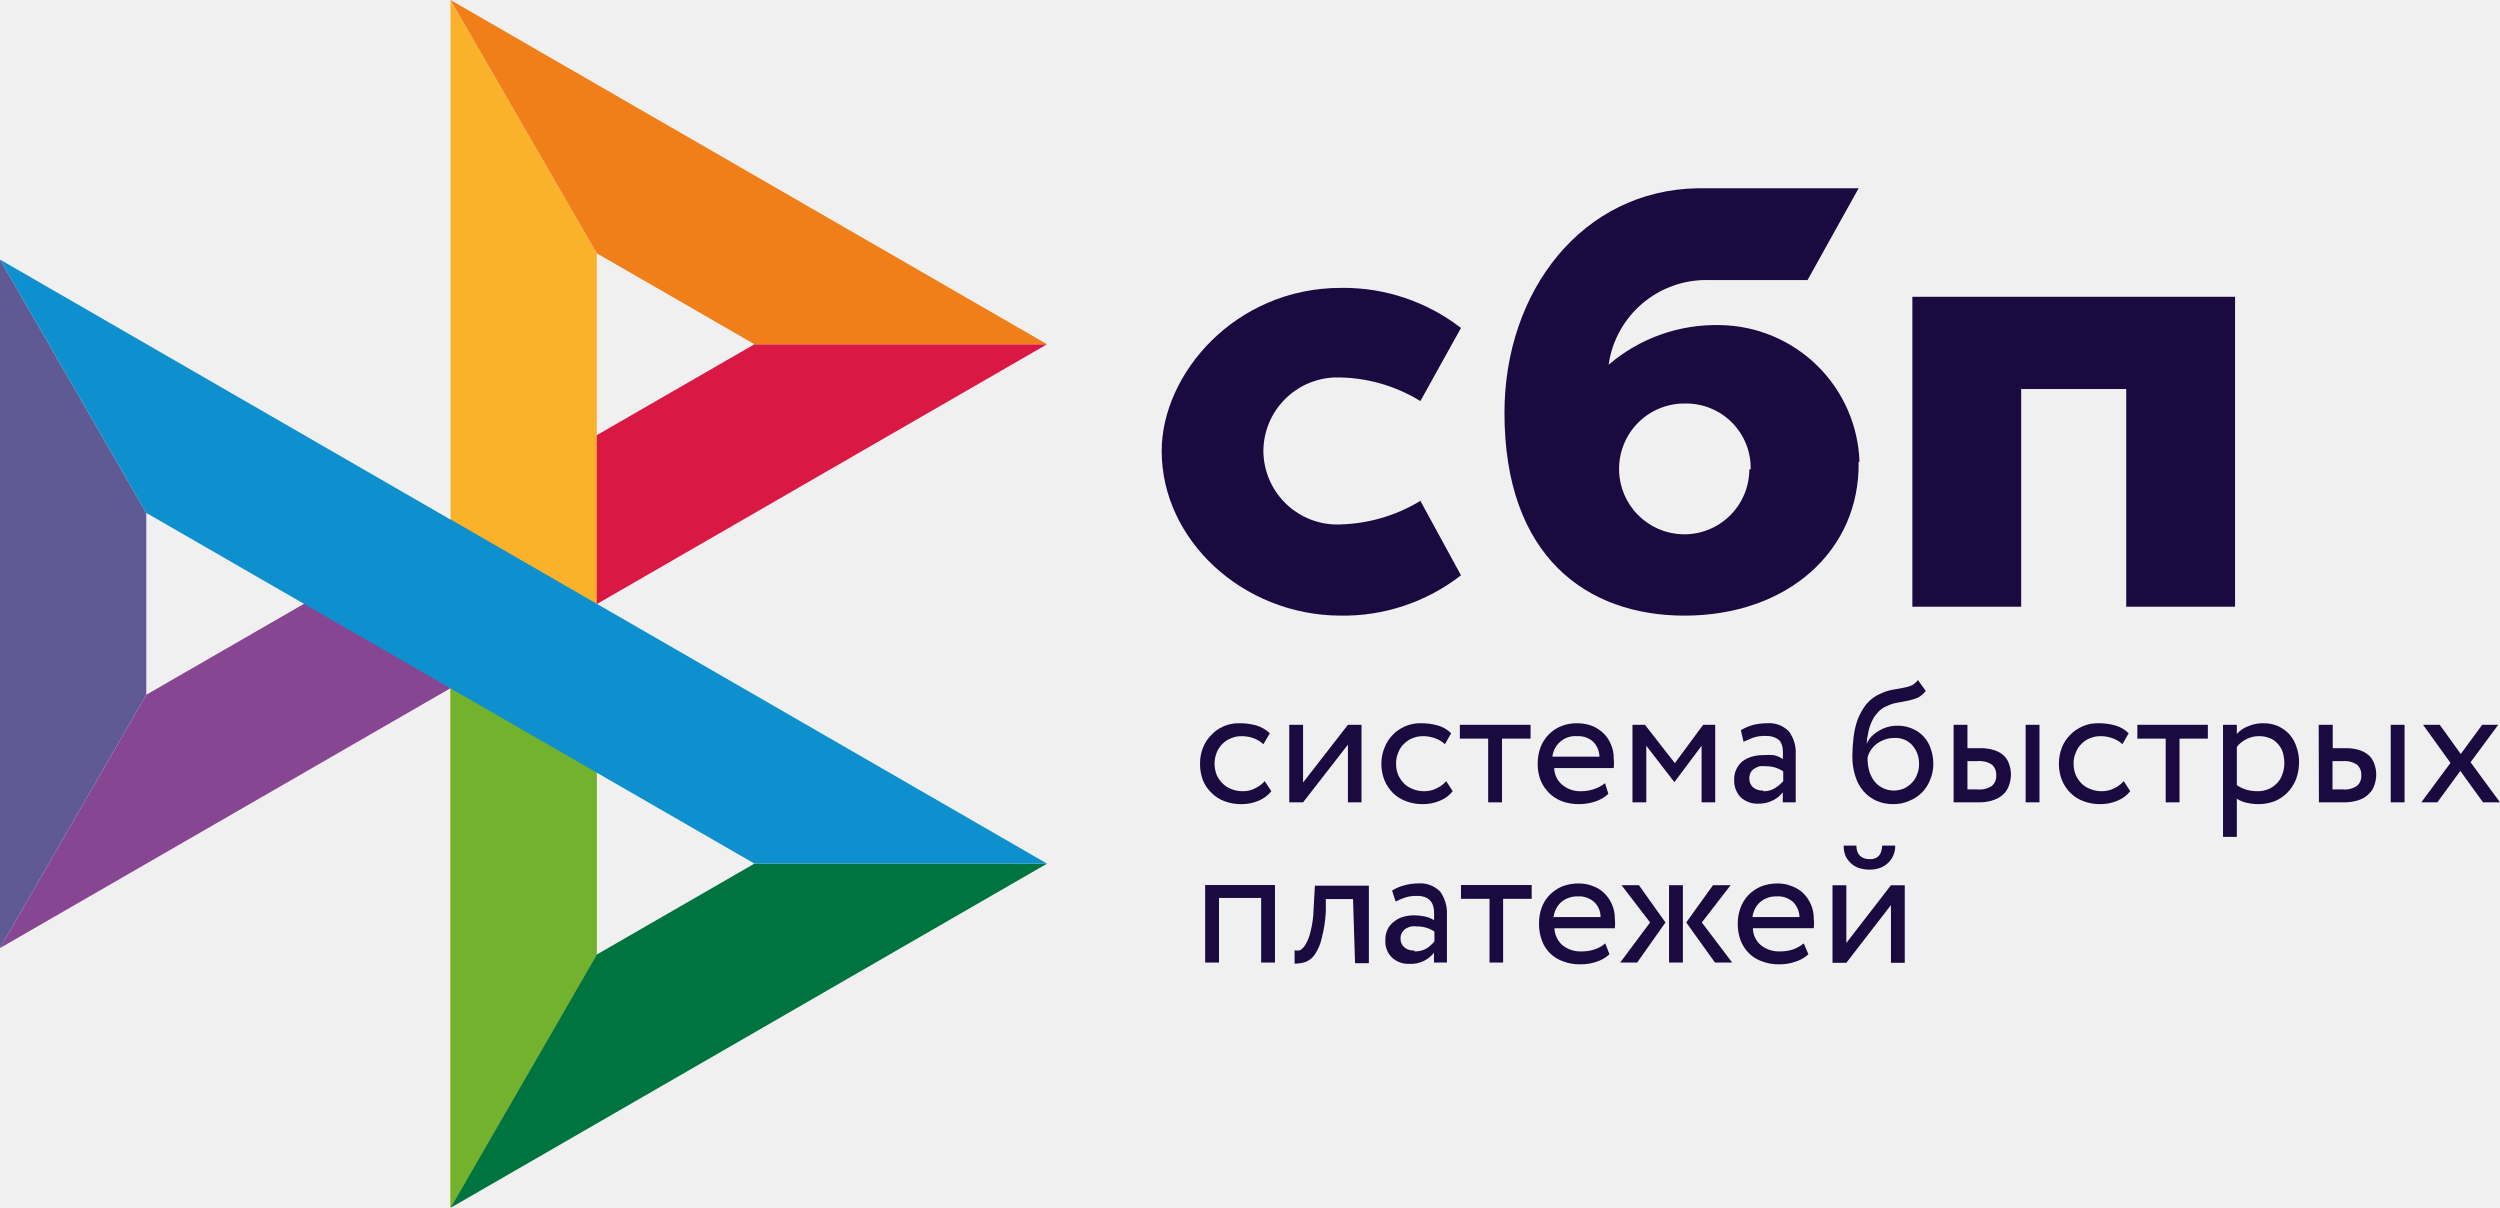
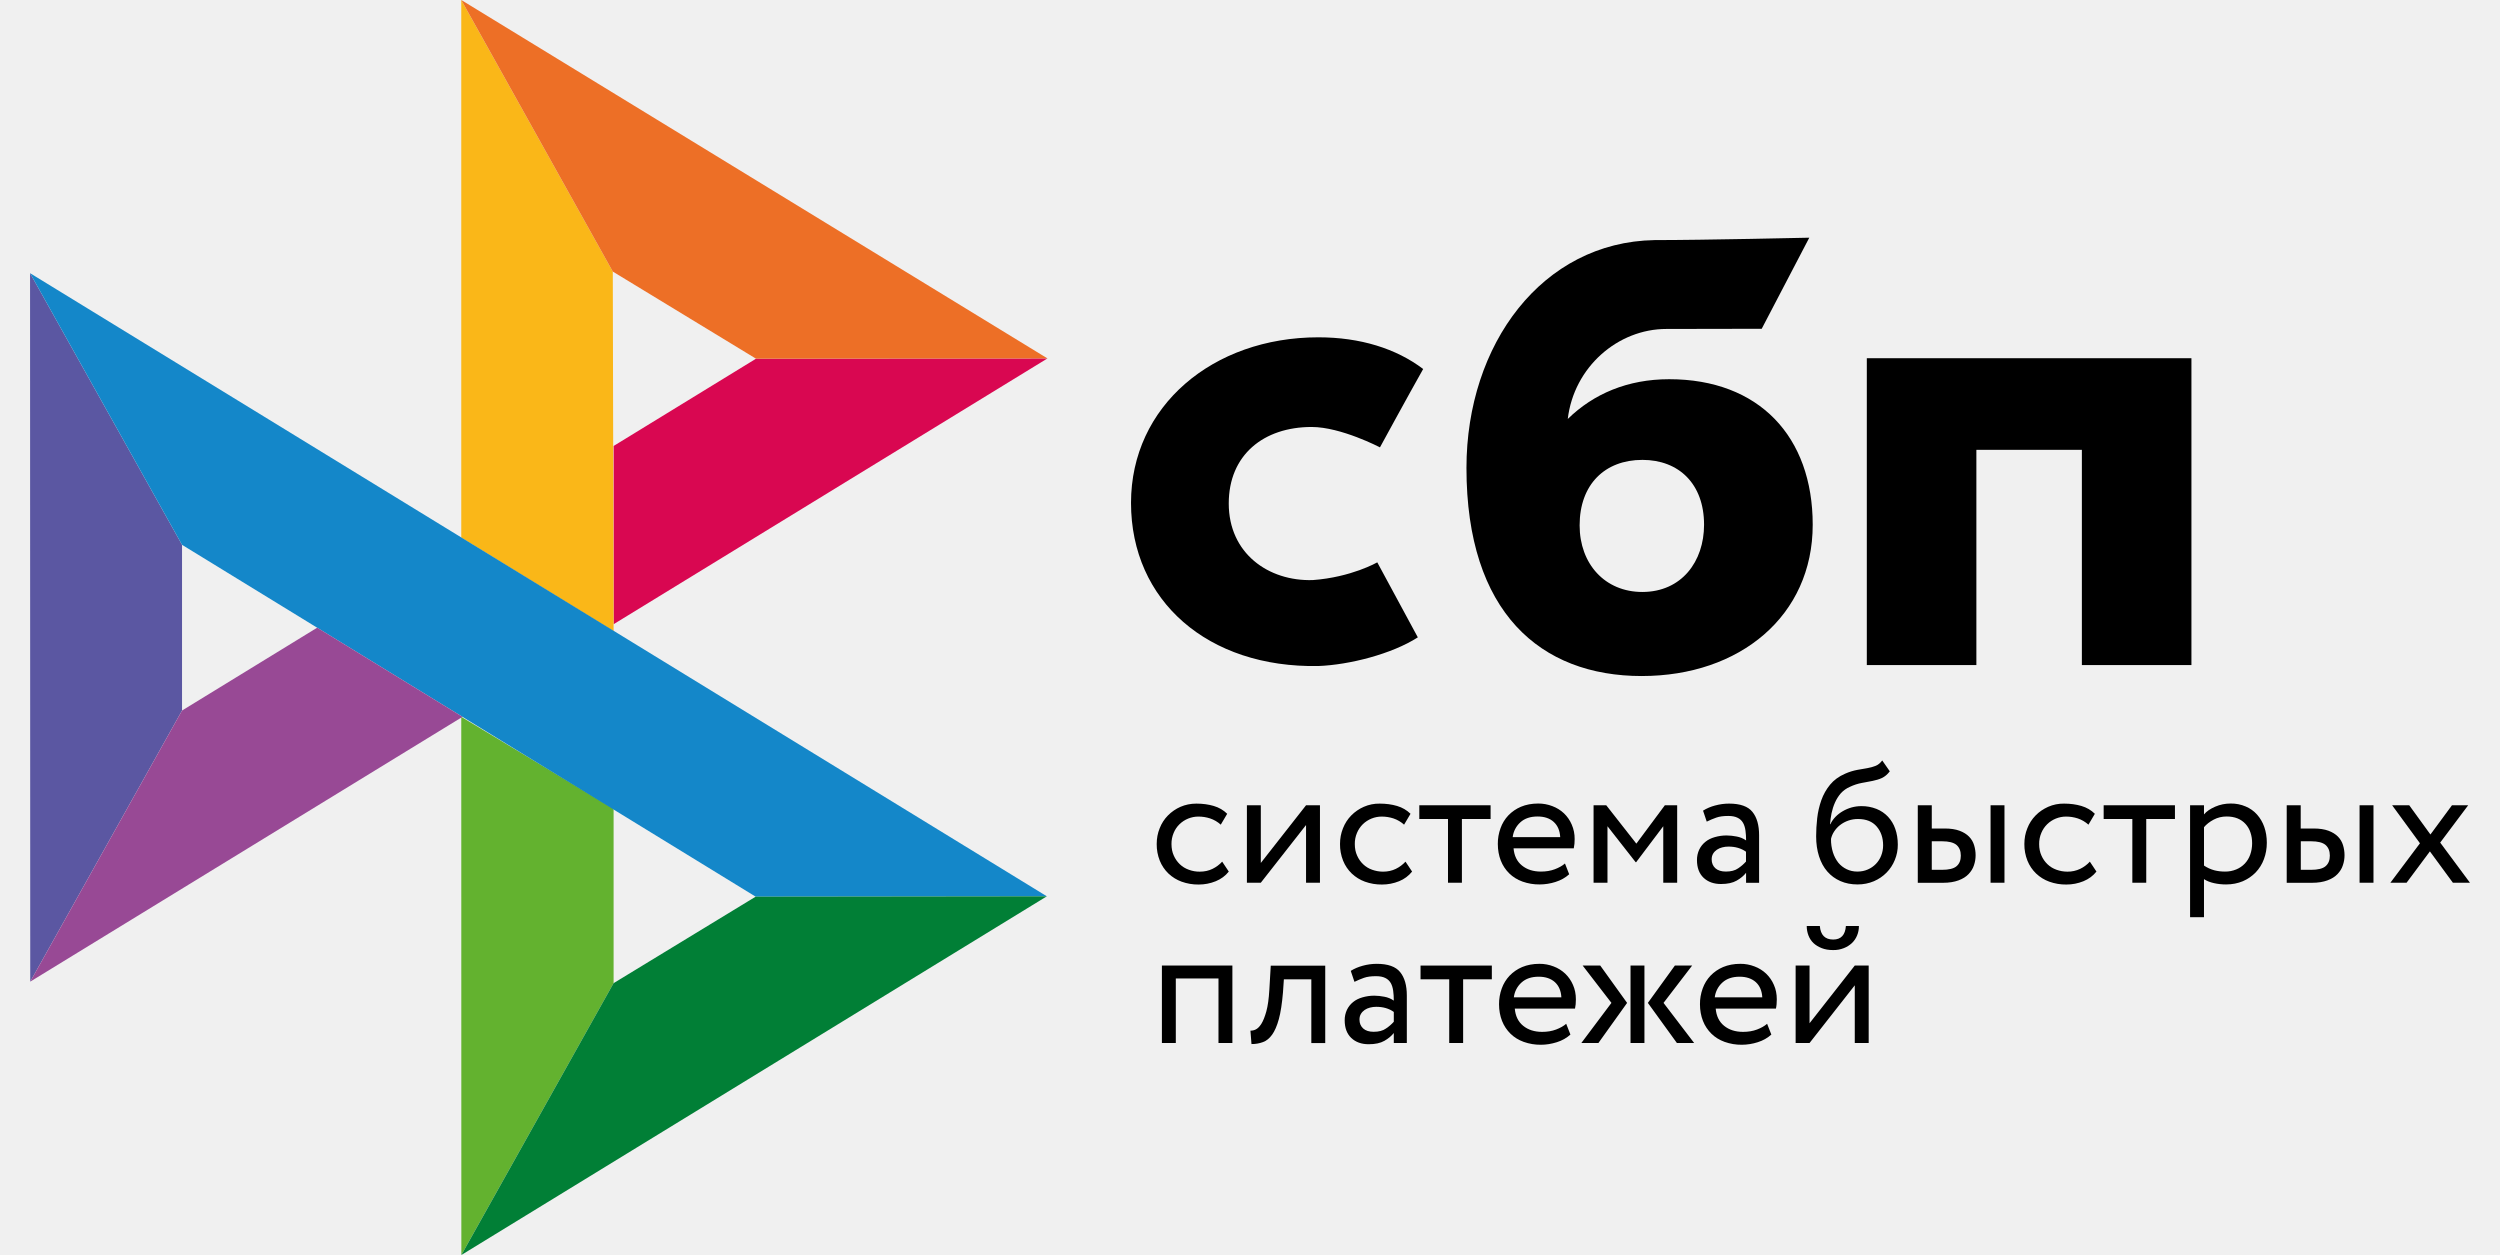
- <svg xmlns="http://www.w3.org/2000/svg" viewBox="0 0 178 86" fill="none">
-   <g clip-path="url(#clip0_536_1254)">
-     <mask id="mask0_536_1254" style="mask-type:luminance" maskUnits="userSpaceOnUse" x="0" y="0" width="178" height="86">
-       <path d="M178 0H0V86H178V0Z" fill="white" />
-     </mask>
-     <g mask="url(#mask0_536_1254)">
-       <path d="M90.524 56.334C90.279 56.635 89.962 56.869 89.603 57.017C89.221 57.176 88.811 57.257 88.397 57.255C87.985 57.262 87.575 57.192 87.19 57.048C86.844 56.922 86.529 56.721 86.269 56.461C85.999 56.208 85.788 55.9 85.649 55.557C85.505 55.177 85.435 54.773 85.443 54.367C85.438 53.982 85.508 53.599 85.649 53.241C85.782 52.903 85.982 52.596 86.237 52.337C86.483 52.073 86.78 51.863 87.11 51.718C87.465 51.562 87.85 51.487 88.238 51.496C88.651 51.49 89.062 51.543 89.46 51.654C89.817 51.763 90.143 51.953 90.413 52.21L89.953 52.987C89.737 52.79 89.483 52.639 89.206 52.543C88.935 52.453 88.65 52.41 88.365 52.416C88.125 52.416 87.887 52.465 87.666 52.559C87.431 52.641 87.219 52.777 87.047 52.955C86.867 53.13 86.726 53.341 86.634 53.574C86.531 53.826 86.477 54.095 86.475 54.367C86.477 54.65 86.531 54.929 86.634 55.192C86.739 55.426 86.891 55.636 87.079 55.811C87.256 55.98 87.467 56.109 87.698 56.192C87.946 56.288 88.21 56.336 88.476 56.334C88.785 56.343 89.091 56.272 89.365 56.128C89.624 56.005 89.856 55.833 90.048 55.621L90.524 56.334Z" fill="#1B0A40" />
-       <path d="M91.795 57.127V51.606H92.779V55.715L95.971 51.606H96.94V57.127H95.971V53.018L92.779 57.127H91.795Z" fill="#1B0A40" />
-       <path d="M103.434 56.334C103.192 56.638 102.874 56.873 102.513 57.016C102.136 57.175 101.731 57.256 101.322 57.254C100.91 57.262 100.501 57.192 100.115 57.048C99.764 56.921 99.445 56.721 99.178 56.461C98.919 56.203 98.714 55.895 98.575 55.556C98.425 55.178 98.35 54.774 98.353 54.367C98.353 53.98 98.428 53.597 98.575 53.24C98.702 52.903 98.897 52.596 99.147 52.336C99.398 52.072 99.701 51.862 100.036 51.717C100.39 51.56 100.775 51.484 101.163 51.495C101.571 51.489 101.977 51.543 102.37 51.654C102.73 51.755 103.058 51.946 103.323 52.209L102.878 52.986C102.659 52.786 102.399 52.634 102.116 52.542C101.85 52.453 101.571 52.41 101.29 52.415C101.045 52.416 100.802 52.465 100.576 52.558C100.347 52.642 100.14 52.778 99.972 52.955C99.787 53.125 99.646 53.337 99.559 53.573C99.449 53.823 99.395 54.094 99.401 54.367C99.395 54.65 99.449 54.931 99.559 55.191C99.665 55.421 99.81 55.631 99.988 55.81C100.171 55.979 100.388 56.109 100.623 56.191C100.866 56.287 101.124 56.336 101.385 56.334C101.699 56.341 102.01 56.27 102.29 56.127C102.549 56.005 102.781 55.832 102.973 55.62L103.434 56.334Z" fill="#1B0A40" />
-       <path d="M103.942 51.606H108.975V52.59H106.943V57.127H105.958V52.59H103.942V51.606Z" fill="#1B0A40" />
-       <path d="M114.517 56.524C114.239 56.779 113.909 56.969 113.548 57.08C113.189 57.193 112.814 57.252 112.437 57.254C112.02 57.262 111.605 57.192 111.214 57.048C110.868 56.921 110.554 56.721 110.293 56.461C110.034 56.203 109.829 55.895 109.69 55.557C109.546 55.177 109.475 54.773 109.484 54.367C109.481 53.983 109.546 53.602 109.674 53.24C109.796 52.904 109.985 52.597 110.23 52.336C110.479 52.069 110.782 51.858 111.119 51.718C111.501 51.559 111.912 51.483 112.326 51.495C112.667 51.497 113.005 51.556 113.326 51.67C113.632 51.791 113.912 51.969 114.152 52.193C114.385 52.418 114.568 52.688 114.692 52.987C114.835 53.311 114.905 53.663 114.898 54.018C114.925 54.239 114.925 54.463 114.898 54.684H110.659C110.662 54.916 110.717 55.144 110.819 55.352C110.92 55.56 111.066 55.744 111.246 55.89C111.621 56.197 112.096 56.355 112.58 56.334C112.916 56.336 113.249 56.277 113.564 56.16C113.822 56.067 114.064 55.933 114.279 55.763L114.517 56.524ZM112.278 52.416C112.059 52.397 111.839 52.424 111.632 52.495C111.424 52.566 111.233 52.68 111.071 52.828C110.764 53.095 110.57 53.47 110.532 53.875H113.882C113.872 53.47 113.707 53.084 113.421 52.796C113.105 52.524 112.695 52.387 112.278 52.416Z" fill="#1B0A40" />
-       <path d="M116.232 51.606H117.121L119.249 54.335L121.265 51.606H122.123V57.127H121.154V53.098L119.233 55.668H119.201L117.216 53.098V57.127H116.232V51.606Z" fill="#1B0A40" />
-       <path d="M123.949 51.987C124.213 51.831 124.496 51.709 124.791 51.622C125.118 51.539 125.454 51.496 125.791 51.495C126.083 51.469 126.377 51.508 126.651 51.609C126.926 51.711 127.175 51.873 127.379 52.082C127.726 52.566 127.894 53.154 127.855 53.748V57.127H126.934V56.413C126.756 56.646 126.528 56.836 126.267 56.968C125.93 57.147 125.553 57.234 125.172 57.222C124.714 57.239 124.269 57.073 123.933 56.762C123.776 56.595 123.654 56.398 123.574 56.183C123.495 55.967 123.461 55.738 123.473 55.509C123.464 55.251 123.519 54.995 123.631 54.763C123.734 54.55 123.88 54.361 124.06 54.208C124.262 54.06 124.487 53.947 124.727 53.875C124.995 53.797 125.274 53.76 125.553 53.764C125.79 53.742 126.03 53.742 126.267 53.764C126.509 53.806 126.737 53.904 126.934 54.049C126.952 53.817 126.952 53.584 126.934 53.351C126.917 53.156 126.858 52.966 126.76 52.796C126.664 52.675 126.538 52.582 126.394 52.526C126.19 52.435 125.967 52.392 125.743 52.4C125.426 52.384 125.108 52.427 124.806 52.526L124.14 52.812L123.949 51.987ZM125.537 56.334C125.846 56.349 126.152 56.266 126.41 56.096C126.615 55.962 126.802 55.802 126.966 55.62V54.922C126.6 54.676 126.168 54.549 125.727 54.557C125.58 54.541 125.431 54.541 125.283 54.557C125.148 54.596 125.019 54.655 124.902 54.732C124.794 54.797 124.707 54.89 124.648 55.001C124.583 55.129 124.55 55.27 124.552 55.414C124.547 55.532 124.567 55.649 124.611 55.758C124.654 55.868 124.721 55.967 124.806 56.048C125.01 56.219 125.272 56.304 125.537 56.286" fill="#1B0A40" />
-       <path d="M137.112 49.195C136.964 49.393 136.775 49.555 136.557 49.671C136.346 49.759 136.128 49.828 135.906 49.877L135.159 50.02C134.861 50.063 134.571 50.154 134.302 50.29C134.053 50.392 133.835 50.556 133.667 50.766C133.491 50.956 133.351 51.177 133.254 51.416C133.141 51.659 133.061 51.915 133.016 52.178C132.956 52.433 132.919 52.693 132.905 52.955C132.991 52.762 133.109 52.585 133.254 52.432C133.411 52.277 133.587 52.144 133.778 52.035C133.969 51.913 134.178 51.822 134.397 51.765C134.619 51.702 134.849 51.67 135.08 51.67C135.445 51.662 135.808 51.732 136.144 51.876C136.452 51.999 136.728 52.189 136.954 52.432C137.183 52.677 137.357 52.969 137.462 53.288C137.593 53.649 137.657 54.031 137.652 54.415C137.651 54.791 137.575 55.163 137.43 55.509C137.303 55.846 137.108 56.154 136.858 56.414C136.6 56.673 136.292 56.878 135.953 57.016C135.594 57.177 135.204 57.258 134.81 57.254C134.395 57.261 133.984 57.18 133.603 57.016C133.25 56.859 132.935 56.626 132.682 56.334C132.413 56.02 132.213 55.652 132.095 55.255C131.948 54.789 131.879 54.301 131.888 53.812C131.893 53.388 131.919 52.964 131.968 52.543C132.014 52.105 132.11 51.674 132.254 51.258C132.406 50.86 132.614 50.486 132.873 50.147C133.157 49.804 133.523 49.537 133.937 49.37C134.213 49.238 134.507 49.148 134.81 49.1L135.509 48.973C135.705 48.944 135.897 48.89 136.08 48.815C136.271 48.725 136.435 48.589 136.557 48.418L137.112 49.195ZM132.968 53.955C132.966 54.282 133.009 54.607 133.095 54.922C133.18 55.185 133.309 55.432 133.476 55.652C133.638 55.845 133.838 56.002 134.064 56.112C134.302 56.226 134.562 56.285 134.826 56.287C135.077 56.29 135.325 56.242 135.556 56.144C135.771 56.044 135.965 55.904 136.128 55.731C136.294 55.567 136.42 55.366 136.493 55.144C136.591 54.914 136.64 54.665 136.636 54.415C136.653 53.929 136.489 53.454 136.176 53.082C136.015 52.898 135.814 52.754 135.588 52.66C135.362 52.567 135.117 52.526 134.874 52.543C134.63 52.541 134.387 52.584 134.159 52.67C133.954 52.746 133.761 52.853 133.587 52.987C133.431 53.111 133.296 53.261 133.19 53.431C133.083 53.59 133.008 53.767 132.968 53.955Z" fill="#1B0A40" />
-       <path d="M139.097 51.606H140.082V53.272H140.987C141.348 53.26 141.709 53.313 142.051 53.431C142.301 53.517 142.529 53.657 142.718 53.843C142.882 54.018 143.002 54.231 143.067 54.462C143.144 54.687 143.181 54.923 143.178 55.16C143.176 55.409 143.133 55.655 143.051 55.89C142.978 56.121 142.853 56.333 142.686 56.508C142.484 56.708 142.24 56.86 141.971 56.953C141.62 57.077 141.248 57.136 140.876 57.127H139.097V51.606ZM140.082 54.192V56.207H140.796C141.159 56.243 141.524 56.154 141.828 55.953C141.932 55.86 142.013 55.744 142.065 55.615C142.117 55.486 142.14 55.347 142.13 55.208C142.141 55.066 142.119 54.924 142.067 54.792C142.015 54.66 141.933 54.542 141.828 54.446C141.528 54.249 141.17 54.16 140.812 54.192H140.082ZM144.226 51.606H145.211V57.127H144.226V51.606Z" fill="#1B0A40" />
-       <path d="M151.673 56.334C151.431 56.637 151.114 56.873 150.752 57.016C150.37 57.176 149.96 57.258 149.545 57.254C149.139 57.262 148.735 57.192 148.355 57.047C148.002 56.925 147.682 56.724 147.418 56.46C147.158 56.202 146.953 55.895 146.814 55.556C146.664 55.178 146.589 54.773 146.592 54.366C146.595 53.982 146.664 53.6 146.798 53.24C146.931 52.902 147.131 52.595 147.386 52.336C147.638 52.072 147.94 51.861 148.275 51.717C148.625 51.561 149.004 51.486 149.387 51.495C149.8 51.488 150.212 51.541 150.609 51.654C150.969 51.754 151.297 51.946 151.562 52.209L151.117 52.986C150.898 52.785 150.638 52.634 150.355 52.542C150.089 52.452 149.81 52.409 149.53 52.415C149.284 52.415 149.041 52.464 148.815 52.558C148.586 52.642 148.38 52.778 148.212 52.954C148.027 53.125 147.885 53.337 147.799 53.573C147.689 53.823 147.634 54.093 147.64 54.366C147.634 54.649 147.688 54.931 147.799 55.191C147.904 55.421 148.049 55.63 148.228 55.81C148.411 55.979 148.627 56.108 148.863 56.191C149.105 56.287 149.364 56.335 149.625 56.334C149.939 56.34 150.25 56.27 150.53 56.127C150.789 56.004 151.021 55.832 151.213 55.62L151.673 56.334Z" fill="#1B0A40" />
-       <path d="M152.181 51.606H157.199V52.59H155.182V57.127H154.198V52.59H152.181V51.606Z" fill="#1B0A40" />
-       <path d="M158.279 51.606H159.263V52.256C159.474 52.015 159.741 51.83 160.041 51.717C160.386 51.565 160.76 51.489 161.137 51.495C161.502 51.486 161.865 51.557 162.201 51.701C162.499 51.84 162.768 52.033 162.995 52.272C163.225 52.529 163.398 52.832 163.503 53.16C163.634 53.521 163.699 53.903 163.693 54.287C163.691 54.687 163.621 55.084 163.487 55.461C163.354 55.808 163.155 56.126 162.899 56.397C162.642 56.666 162.335 56.882 161.994 57.031C161.62 57.179 161.221 57.255 160.819 57.254C160.531 57.255 160.243 57.223 159.962 57.158C159.714 57.105 159.477 57.008 159.263 56.873V59.586H158.279V51.606ZM160.851 52.415C160.53 52.407 160.212 52.484 159.93 52.637C159.669 52.763 159.441 52.948 159.263 53.176V55.905C159.481 56.054 159.723 56.167 159.978 56.238C160.221 56.302 160.472 56.334 160.724 56.333C161.002 56.341 161.279 56.287 161.534 56.175C161.757 56.08 161.957 55.94 162.121 55.762C162.297 55.584 162.427 55.366 162.502 55.128C162.601 54.87 162.65 54.595 162.645 54.319C162.642 54.061 162.605 53.805 162.534 53.557C162.459 53.331 162.334 53.125 162.169 52.954C162.023 52.775 161.831 52.638 161.613 52.558C161.372 52.459 161.112 52.41 160.851 52.415Z" fill="#1B0A40" />
-       <path d="M165.091 51.606H166.091V53.272H166.996C167.357 53.26 167.718 53.313 168.06 53.431C168.31 53.517 168.538 53.657 168.727 53.843C168.891 54.018 169.011 54.231 169.076 54.462C169.153 54.687 169.19 54.923 169.187 55.16C169.185 55.409 169.142 55.655 169.06 55.89C168.989 56.125 168.858 56.339 168.679 56.508C168.486 56.711 168.246 56.864 167.981 56.953C167.628 57.075 167.258 57.134 166.885 57.127H165.107L165.091 51.606ZM166.075 54.192V56.207H166.79C167.153 56.243 167.517 56.154 167.822 55.953C167.925 55.86 168.006 55.744 168.058 55.615C168.111 55.486 168.133 55.347 168.123 55.208C168.134 55.066 168.113 54.924 168.06 54.792C168.008 54.66 167.927 54.542 167.822 54.446C167.522 54.249 167.163 54.16 166.806 54.192H166.075ZM170.219 51.606H171.204V57.127H170.219V51.606Z" fill="#1B0A40" />
-       <path d="M175.904 54.272L178 57.127H176.793L175.174 54.89L173.538 57.127H172.395L174.475 54.319L172.522 51.606H173.713L175.205 53.685L176.73 51.606H177.873L175.904 54.272Z" fill="#1B0A40" />
-       <path d="M89.794 63.933H86.793V68.533H85.808V63.013H90.778V68.533H89.794V63.933Z" fill="#1B0A40" />
-       <path d="M96.336 64.012H94.399V64.933C94.363 65.576 94.262 66.213 94.097 66.836C94.011 67.233 93.849 67.611 93.621 67.947C93.465 68.189 93.237 68.378 92.97 68.486C92.714 68.57 92.445 68.613 92.176 68.613V67.661C92.301 67.688 92.431 67.688 92.557 67.661C92.724 67.561 92.861 67.419 92.954 67.249C93.114 66.972 93.232 66.672 93.303 66.36C93.438 65.842 93.513 65.309 93.525 64.774L93.621 63.06H97.463V68.581H96.479L96.336 64.012Z" fill="#1B0A40" />
-       <path d="M99.115 63.41C99.374 63.244 99.658 63.121 99.956 63.045C100.281 62.949 100.618 62.901 100.957 62.902C101.248 62.875 101.543 62.913 101.818 63.015C102.092 63.116 102.341 63.279 102.545 63.489C102.889 63.974 103.057 64.562 103.021 65.155V68.534H102.1V67.836C101.918 68.064 101.691 68.254 101.433 68.391C101.095 68.566 100.717 68.648 100.337 68.629C99.887 68.647 99.448 68.488 99.115 68.185C98.946 68.022 98.816 67.823 98.734 67.604C98.652 67.384 98.619 67.149 98.638 66.916C98.63 66.658 98.684 66.402 98.797 66.17C98.9 65.957 99.052 65.772 99.242 65.631C99.431 65.469 99.653 65.35 99.893 65.282C100.166 65.204 100.45 65.166 100.734 65.171C100.969 65.176 101.203 65.203 101.433 65.25C101.671 65.294 101.898 65.386 102.1 65.52C102.117 65.287 102.117 65.054 102.1 64.822C102.085 64.628 102.031 64.439 101.941 64.266C101.846 64.119 101.715 63.999 101.56 63.917C101.352 63.821 101.122 63.778 100.893 63.791C100.608 63.781 100.324 63.818 100.052 63.902C99.817 63.98 99.589 64.076 99.369 64.187L99.115 63.41ZM100.703 67.741C101.014 67.75 101.322 67.674 101.592 67.519C101.793 67.38 101.975 67.214 102.132 67.027V66.329C101.766 66.083 101.334 65.956 100.893 65.964C100.751 65.941 100.606 65.941 100.464 65.964C100.33 65.998 100.202 66.051 100.083 66.123C99.974 66.197 99.882 66.295 99.813 66.408C99.748 66.53 99.715 66.667 99.718 66.805C99.711 66.923 99.731 67.041 99.775 67.15C99.819 67.26 99.886 67.359 99.972 67.439C100.176 67.61 100.438 67.695 100.703 67.677" fill="#1B0A40" />
-       <path d="M104.021 63.013H109.055V63.996H107.022V68.533H106.054V63.996H104.021V63.013Z" fill="#1B0A40" />
-       <path d="M114.596 67.947C114.321 68.193 113.996 68.377 113.644 68.486C113.285 68.605 112.91 68.664 112.532 68.66C112.115 68.67 111.7 68.6 111.31 68.454C110.958 68.337 110.638 68.142 110.373 67.883C110.109 67.625 109.908 67.311 109.785 66.963C109.643 66.588 109.573 66.19 109.579 65.789C109.568 65.406 109.628 65.025 109.753 64.663C109.871 64.32 110.061 64.007 110.309 63.743C110.562 63.48 110.864 63.27 111.198 63.124C111.587 62.97 112.003 62.895 112.421 62.902C112.764 62.901 113.103 62.965 113.421 63.092C113.726 63.198 114.003 63.371 114.231 63.6C114.461 63.827 114.644 64.096 114.771 64.393C114.913 64.718 114.983 65.07 114.978 65.424C115.004 65.645 115.004 65.869 114.978 66.091H110.674C110.683 66.323 110.74 66.552 110.841 66.762C110.942 66.973 111.085 67.16 111.262 67.312C111.642 67.608 112.114 67.76 112.596 67.74C112.931 67.748 113.265 67.695 113.58 67.582C113.843 67.491 114.085 67.351 114.295 67.169L114.596 67.947ZM112.373 63.822C111.929 63.802 111.492 63.949 111.151 64.234C110.853 64.515 110.662 64.891 110.611 65.297H113.961C113.963 65.095 113.924 64.895 113.844 64.71C113.765 64.524 113.648 64.357 113.501 64.219C113.191 63.945 112.787 63.802 112.373 63.822Z" fill="#1B0A40" />
-       <path d="M115.454 63.028H116.692L118.582 65.678L116.565 68.533H115.359L117.486 65.678L115.454 63.028ZM118.836 63.028H119.821V68.533H118.836V63.028ZM121.17 65.678L123.33 68.533H122.107L120.059 65.678L121.964 63.028H123.219L121.17 65.678Z" fill="#1B0A40" />
-       <path d="M128.76 67.946C128.482 68.196 128.151 68.38 127.792 68.486C127.434 68.607 127.058 68.666 126.68 68.66C126.268 68.67 125.858 68.6 125.473 68.454C125.122 68.337 124.801 68.142 124.536 67.883C124.273 67.622 124.068 67.308 123.933 66.963C123.796 66.587 123.727 66.189 123.727 65.789C123.721 65.405 123.786 65.023 123.917 64.662C124.035 64.32 124.224 64.006 124.473 63.742C124.726 63.48 125.028 63.27 125.362 63.124C125.746 62.972 126.156 62.897 126.569 62.902C126.912 62.897 127.252 62.962 127.569 63.092C127.877 63.201 128.159 63.374 128.395 63.6C128.624 63.827 128.808 64.096 128.935 64.393C129.076 64.718 129.147 65.07 129.141 65.424C129.168 65.645 129.168 65.869 129.141 66.09H124.806C124.808 66.325 124.861 66.556 124.963 66.767C125.065 66.978 125.212 67.164 125.394 67.312C125.774 67.608 126.246 67.76 126.728 67.74C127.063 67.747 127.396 67.693 127.712 67.582C127.971 67.484 128.212 67.344 128.427 67.169L128.76 67.946ZM126.521 63.822C126.081 63.801 125.65 63.948 125.314 64.234C125.011 64.511 124.819 64.889 124.775 65.297H128.125C128.115 64.892 127.95 64.506 127.665 64.218C127.351 63.941 126.94 63.798 126.521 63.822Z" fill="#1B0A40" />
-       <path d="M130.475 68.55V63.029H131.46V67.138L134.635 63.029H135.62V68.55H134.635V64.441L131.46 68.55H130.475ZM132.174 60.205C132.174 60.856 132.539 61.173 133.127 61.173C133.714 61.173 133.968 60.856 134.016 60.205H134.937C134.946 60.439 134.902 60.672 134.81 60.887C134.727 61.09 134.603 61.274 134.445 61.427C134.28 61.584 134.086 61.708 133.873 61.792C133.633 61.876 133.381 61.919 133.127 61.919C132.852 61.92 132.578 61.877 132.317 61.792C132.102 61.712 131.907 61.588 131.745 61.427C131.588 61.274 131.463 61.09 131.38 60.887C131.301 60.669 131.263 60.437 131.269 60.205H132.174Z" fill="#1B0A40" />
-       <path d="M21.643 42.992L10.416 49.465L0 67.502L42.491 42.992H21.643Z" fill="#874691" />
-       <path d="M53.718 24.511L42.492 30.983L32.075 49.021L74.551 24.511H53.718Z" fill="#DA1844" />
-       <path d="M42.492 18.038L32.075 0V36.98V49.02V86L42.492 67.962V18.038Z" fill="#F9B229" />
-       <path d="M32.075 0L42.492 18.038L53.718 24.51H74.551L32.075 0Z" fill="#F07F1A" />
-       <path d="M32.075 36.98V86L42.492 67.962V55.001L32.075 36.98Z" fill="#72B22C" />
-       <path d="M53.718 61.489L42.492 67.962L32.075 86L74.551 61.489H53.718Z" fill="#00743E" />
-       <path d="M0 18.481V67.502L10.416 49.464V36.519L0 18.481Z" fill="#5F5A94" />
-       <path d="M32.075 36.979V36.995L0 18.481L10.416 36.519L53.718 61.489H74.55L32.075 36.979Z" fill="#0D90CD" />
-       <path d="M159.136 21.131V43.198H151.387V27.699H143.908V43.198H136.16V21.131H159.136Z" fill="#1B0A40" />
-       <path d="M132.333 32.871C132.444 39.216 127.268 43.833 119.932 43.833C112.977 43.833 107.118 39.629 107.118 29.396C107.118 20.703 112.675 13.532 120.884 13.405H132.333L128.697 19.941H121.71C119.98 19.885 118.291 20.47 116.966 21.582C115.641 22.695 114.775 24.258 114.533 25.97C116.739 24.08 119.567 23.074 122.472 23.146C125.062 23.185 127.537 24.219 129.385 26.032C131.233 27.846 132.311 30.3 132.396 32.886M124.648 33.394C124.658 32.784 124.547 32.178 124.32 31.612C124.093 31.045 123.755 30.53 123.326 30.095C122.898 29.661 122.386 29.316 121.822 29.082C121.259 28.848 120.654 28.728 120.043 28.73C119.413 28.715 118.787 28.828 118.202 29.061C117.617 29.295 117.086 29.645 116.641 30.09C116.195 30.535 115.845 31.066 115.611 31.65C115.377 32.235 115.264 32.86 115.279 33.489C115.303 34.681 115.784 35.819 116.624 36.666C117.463 37.513 118.596 38.006 119.789 38.042C120.406 38.059 121.02 37.953 121.595 37.73C122.17 37.507 122.695 37.171 123.138 36.742C123.582 36.314 123.936 35.801 124.178 35.234C124.421 34.668 124.548 34.058 124.552 33.442" fill="#1B0A40" />
-       <path d="M101.131 35.662C99.299 36.775 97.194 37.357 95.05 37.344C93.688 37.299 92.396 36.728 91.445 35.752C90.495 34.776 89.96 33.47 89.953 32.109C89.96 30.744 90.497 29.436 91.451 28.46C92.405 27.483 93.701 26.915 95.066 26.873C97.206 26.85 99.309 27.433 101.131 28.555L104.021 23.352C101.583 21.465 98.578 20.459 95.494 20.496C87.92 20.496 82.712 26.651 82.712 32.109C82.712 38.454 88.492 43.801 95.415 43.832C98.528 43.886 101.565 42.873 104.021 40.961L101.131 35.662Z" fill="#1B0A40" />
-     </g>
+ <svg xmlns="http://www.w3.org/2000/svg" fill="none" height="1255" width="2500" viewBox="0 0 233.296 120">
+   <path d="M206.665 34.254v29.338h-10.476v-20.58h-10.087v20.58h-10.476v-29.34h31.039z" fill="#000" />
+   <path clip-rule="evenodd" d="M154.11 64.64c9.379 0 16.343-5.75 16.343-14.466 0-8.437-5.138-13.915-13.725-13.915-3.963 0-7.233 1.395-9.696 3.802.588-4.975 4.795-8.607 9.427-8.607 1.069 0 9.117-.017 9.117-.017l4.55-8.71s-10.103.23-14.8.23c-10.732.188-17.981 9.943-17.981 21.79 0 13.804 7.07 19.894 16.766 19.894zm.058-20.667c3.482 0 5.896 2.288 5.896 6.2 0 3.52-2.145 6.422-5.896 6.43-3.588 0-6.002-2.688-6.002-6.37 0-3.913 2.414-6.26 6.002-6.26z" fill="#000" fill-rule="evenodd" />
+   <path d="M128.818 53.77s-2.474 1.426-6.17 1.696c-4.247.126-8.032-2.557-8.032-7.324 0-4.65 3.34-7.315 7.926-7.315 2.812 0 6.532 1.949 6.532 1.949s2.722-4.995 4.132-7.493c-2.582-1.957-6.021-3.03-10.021-3.03-10.095 0-17.914 6.582-17.914 15.83 0 9.366 7.349 15.795 17.914 15.6 2.953-.11 7.027-1.146 9.51-2.741z" fill="#000" />
+   <path d="M0 26.12l14.532 25.975v15.844L.017 93.863z" fill="#5b57a2" />
+   <path d="M55.797 42.643l13.617-8.346 27.868-.026-41.485 25.414z" fill="#d90751" />
+   <path d="M55.72 25.967l.077 34.39-14.566-8.95V0l14.49 25.967z" fill="#fab718" />
+   <path d="M97.282 34.271l-27.869.026-13.693-8.33L41.231 0l56.05 34.271z" fill="#ed6f26" />
+   <path d="M55.797 94.007V77.322l-14.566-8.78.008 51.458z" fill="#63b22f" />
+   <path d="M69.38 85.737L14.531 52.095 0 26.12l97.223 59.583-27.844.034z" fill="#1487c9" />
+   <path d="M41.24 120l14.556-25.993 13.583-8.27 27.843-.034z" fill="#017f36" />
+   <path d="M.017 93.863l41.333-25.32-13.896-8.526-12.922 7.922z" fill="#984995" />
+   <g fill="#000">
+     <path d="M114.619 83.337c-.32.408-.741.716-1.246.924a4.282 4.282 0 0 1-1.632.316 4.63 4.63 0 0 1-1.633-.274 3.623 3.623 0 0 1-1.262-.782 3.539 3.539 0 0 1-.824-1.224 4.173 4.173 0 0 1-.295-1.59c0-.54.093-1.04.286-1.513a3.58 3.58 0 0 1 .79-1.224 3.88 3.88 0 0 1 1.196-.823c.463-.2.968-.308 1.523-.308.598 0 1.153.075 1.658.224.505.15.934.4 1.287.75l-.614 1.04a2.886 2.886 0 0 0-1.027-.6 3.612 3.612 0 0 0-1.12-.174c-.335 0-.655.066-.966.19a2.591 2.591 0 0 0-.825.534 2.438 2.438 0 0 0-.564.832 2.64 2.64 0 0 0-.21 1.08c0 .409.075.775.218 1.09.144.326.337.6.58.833.245.234.53.408.859.525a2.9 2.9 0 0 0 1.044.183c.454 0 .867-.092 1.22-.267a3.05 3.05 0 0 0 .926-.69zm1.733 1.065v-7.405h1.33v5.517l4.325-5.517h1.33v7.406h-1.33v-5.517l-4.325 5.517h-1.33zm15.795-1.065a3.01 3.01 0 0 1-1.245.924 4.291 4.291 0 0 1-1.633.316 4.628 4.628 0 0 1-1.632-.274 3.627 3.627 0 0 1-1.263-.782 3.539 3.539 0 0 1-.824-1.224 4.173 4.173 0 0 1-.295-1.59c0-.54.093-1.04.286-1.513.186-.475.455-.882.79-1.224a3.88 3.88 0 0 1 1.196-.823 3.637 3.637 0 0 1 1.523-.308c.598 0 1.153.075 1.658.224.505.15.934.4 1.288.75l-.615 1.04a2.874 2.874 0 0 0-1.026-.6 3.616 3.616 0 0 0-1.12-.174 2.603 2.603 0 0 0-1.792.724 2.536 2.536 0 0 0-.564.832 2.64 2.64 0 0 0-.21 1.08c0 .409.076.775.219 1.09.143.326.336.6.58.833.244.234.53.408.859.525.328.116.673.183 1.043.183.455 0 .859-.092 1.22-.267a3.05 3.05 0 0 0 .926-.69zm.682-6.34h6.824v1.315h-2.743v6.09h-1.33v-6.09h-2.743v-1.315z" />
+     <path clip-rule="evenodd" d="M145.864 84.328c.505-.158.934-.4 1.304-.732l-.404-1.032c-.244.217-.572.4-.967.55-.396.15-.842.224-1.33.224-.732 0-1.338-.191-1.818-.582-.48-.392-.74-.94-.8-1.64h5.757a4 4 0 0 0 .084-.89 3.35 3.35 0 0 0-.278-1.381 3.277 3.277 0 0 0-.74-1.074 3.295 3.295 0 0 0-1.111-.69 3.692 3.692 0 0 0-1.355-.25c-.623 0-1.17.108-1.65.308a3.637 3.637 0 0 0-1.203.824 3.477 3.477 0 0 0-.748 1.223 4.272 4.272 0 0 0-.261 1.514c0 .583.1 1.115.286 1.59a3.5 3.5 0 0 0 .808 1.223c.345.34.765.599 1.262.782a4.772 4.772 0 0 0 1.658.274 5.04 5.04 0 0 0 1.506-.24zm-3.366-5.7c.412-.374.959-.557 1.649-.557.648 0 1.17.175 1.549.525.379.349.58.832.614 1.447h-4.544a2.26 2.26 0 0 1 .732-1.414z" fill-rule="evenodd" />
+     <path d="M149.499 76.997h1.212l2.878 3.67 2.726-3.67h1.178v7.406h-1.33v-5.4l-2.591 3.436h-.051l-2.692-3.437v5.4h-1.33z" />
+     <path clip-rule="evenodd" d="M161.11 77.022a4.187 4.187 0 0 0-1.143.49l.353 1.05c.303-.15.606-.275.909-.383.303-.11.69-.16 1.153-.16.37 0 .665.06.892.176.227.108.395.275.513.475s.194.449.236.74.059.607.059.949a2.28 2.28 0 0 0-.91-.375 5.229 5.229 0 0 0-.958-.1c-.396 0-.766.059-1.12.158-.353.1-.656.25-.9.45a2.14 2.14 0 0 0-.59.74 2.3 2.3 0 0 0-.218 1.007c0 .724.21 1.29.63 1.69.422.399.977.598 1.667.598.623 0 1.12-.108 1.498-.324.379-.217.682-.466.9-.75v.958h1.246v-4.543c0-.966-.21-1.714-.64-2.24-.42-.523-1.17-.79-2.23-.79-.471 0-.917.067-1.346.184zm2.224 6c-.303.216-.7.315-1.187.315-.43 0-.766-.108-1.001-.316-.236-.216-.354-.5-.354-.85 0-.206.042-.381.135-.54s.219-.282.362-.382a1.6 1.6 0 0 1 .513-.225c.194-.05.387-.075.589-.075.657 0 1.22.158 1.683.49v.94a3.824 3.824 0 0 1-.74.642zm13.733-8.63c.269-.124.52-.332.757-.64l-.724-1.04c-.185.25-.395.424-.631.516a4.007 4.007 0 0 1-.774.216l-.252.045c-.22.038-.454.08-.707.122a5.224 5.224 0 0 0-1.178.366c-.598.258-1.077.607-1.44 1.048s-.647.94-.841 1.49a7.793 7.793 0 0 0-.395 1.722c-.068.6-.101 1.173-.101 1.722 0 .708.092 1.348.277 1.922.186.575.446 1.057.79 1.448.346.4.759.7 1.247.916s1.035.324 1.649.324c.564 0 1.086-.108 1.557-.308a3.758 3.758 0 0 0 1.212-.823c.336-.342.606-.75.79-1.207a3.74 3.74 0 0 0 .287-1.465c0-.557-.084-1.064-.244-1.514a3.271 3.271 0 0 0-.69-1.156 3.072 3.072 0 0 0-1.103-.75 3.827 3.827 0 0 0-1.447-.266c-.32 0-.631.042-.934.125a3.604 3.604 0 0 0-.842.358 3.2 3.2 0 0 0-.698.54c-.202.209-.37.442-.488.708h-.034a8.07 8.07 0 0 1 .143-1.048c.076-.358.185-.7.329-1.024.143-.324.328-.616.555-.882a2.52 2.52 0 0 1 .875-.624 4.646 4.646 0 0 1 1.153-.374l.264-.048c.263-.048.514-.094.754-.144.32-.066.614-.15.884-.274zm-4.68 7.115a4.146 4.146 0 0 1-.184-1.298 2.09 2.09 0 0 1 .303-.707 2.48 2.48 0 0 1 .547-.6 2.773 2.773 0 0 1 1.733-.59c.783 0 1.372.24 1.784.716.413.482.615 1.08.615 1.805 0 .358-.068.683-.185.982a2.36 2.36 0 0 1-1.28 1.323c-.302.133-.631.2-1.001.2s-.707-.075-1.018-.225a2.34 2.34 0 0 1-.8-.624 3.129 3.129 0 0 1-.513-.982zm16.402-4.51h-1.33v7.406h1.33zm-8.281 0h1.33v2.222h1.229c.58 0 1.05.075 1.43.216.379.142.682.333.909.566s.387.508.48.815c.092.308.143.624.143.957s-.051.65-.16.966c-.101.316-.278.59-.514.84-.235.25-.555.45-.96.6-.403.149-.891.232-1.48.232H180.5v-7.414zm1.33 3.46v2.714h.968c.665 0 1.136-.116 1.405-.35.27-.233.404-.565.404-1.006 0-.45-.143-.79-.412-1.024-.278-.233-.741-.35-1.38-.35h-.985z" fill-rule="evenodd" />
+     <path d="M197.583 83.337c-.32.408-.741.716-1.246.924a4.286 4.286 0 0 1-1.632.316 4.63 4.63 0 0 1-1.633-.274 3.613 3.613 0 0 1-1.262-.782 3.555 3.555 0 0 1-.825-1.224 4.192 4.192 0 0 1-.294-1.59c0-.54.092-1.04.286-1.513a3.58 3.58 0 0 1 .79-1.224c.338-.35.74-.615 1.196-.823a3.634 3.634 0 0 1 1.523-.308c.597 0 1.153.075 1.658.224.505.15.934.4 1.287.75l-.614 1.04a2.886 2.886 0 0 0-1.027-.6 3.612 3.612 0 0 0-1.12-.174c-.335 0-.655.066-.967.19a2.587 2.587 0 0 0-.824.534 2.52 2.52 0 0 0-.564.832 2.64 2.64 0 0 0-.21 1.08c0 .409.075.775.218 1.09.143.326.337.6.58.833.245.234.53.408.859.525.329.116.674.183 1.044.183a2.76 2.76 0 0 0 1.22-.267 3.05 3.05 0 0 0 .926-.69zm.68-6.34h6.826v1.315h-2.744v6.09h-1.33v-6.09h-2.742v-1.315z" />
+     <path clip-rule="evenodd" d="M207.866 76.998h-1.33v10.7h1.33v-3.636c.269.175.589.3.959.383s.757.124 1.153.124c.589 0 1.119-.108 1.599-.307a3.825 3.825 0 0 0 1.228-.84 3.65 3.65 0 0 0 .79-1.266c.186-.49.279-1.015.279-1.572 0-.55-.084-1.057-.244-1.515a3.524 3.524 0 0 0-.69-1.181 2.996 2.996 0 0 0-1.086-.774 3.49 3.49 0 0 0-1.44-.283c-.52 0-1.008.1-1.471.3s-.825.44-1.077.74zm.926 1.373c.379-.2.79-.3 1.237-.3.387 0 .732.058 1.044.183.303.125.555.3.766.533.21.233.37.5.47.815.11.316.16.658.16 1.032 0 .4-.067.757-.184 1.09a2.4 2.4 0 0 1-.514.849 2.36 2.36 0 0 1-.816.557 2.685 2.685 0 0 1-1.086.208c-.361 0-.698-.041-1.018-.124a3.328 3.328 0 0 1-.984-.45v-3.67c.235-.282.547-.523.925-.723zm15.28-1.374h-1.33v7.406h1.33zm-8.288 0h1.33v2.222h1.228c.58 0 1.052.075 1.43.216.38.142.683.333.91.566s.387.508.479.815c.093.308.143.624.143.957s-.05.65-.16.966c-.1.316-.277.59-.513.84-.235.25-.555.45-.96.6-.403.149-.891.232-1.48.232h-2.415v-7.414zm1.339 3.46v2.714h.968c.664 0 1.136-.116 1.405-.35.269-.233.404-.565.404-1.006 0-.45-.143-.79-.412-1.024-.278-.233-.741-.35-1.38-.35h-.985z" fill-rule="evenodd" />
+     <path d="M230.452 80.567l2.844 3.836h-1.632l-2.197-2.996-2.23 2.996h-1.548l2.827-3.77-2.66-3.636h1.634l2.028 2.796 2.06-2.796h1.55zM113.635 93.556h-4.081v6.174h-1.33v-7.405h6.74v7.405h-1.33zm8.877.083h-2.625l-.085 1.248c-.092 1.057-.218 1.906-.395 2.554-.177.65-.396 1.149-.648 1.498-.252.35-.547.59-.884.708a3.06 3.06 0 0 1-1.085.183l-.101-1.282a1.08 1.08 0 0 0 .496-.108c.186-.083.37-.266.547-.54.177-.284.337-.683.48-1.2.143-.523.236-1.205.286-2.063l.135-2.305h5.209v7.406h-1.33v-6.1z" />
+     <path clip-rule="evenodd" d="M127.427 92.342c-.43.116-.817.282-1.145.49l.354 1.049c.303-.15.606-.275.908-.383.303-.108.69-.158 1.153-.158.37 0 .665.058.892.174.228.109.396.275.514.475.117.2.193.45.235.74.042.292.059.608.059.949a2.277 2.277 0 0 0-.91-.374 5.22 5.22 0 0 0-.958-.1c-.395 0-.766.058-1.12.158-.353.1-.656.25-.9.45a2.14 2.14 0 0 0-.59.74 2.3 2.3 0 0 0-.217 1.007c0 .723.21 1.29.63 1.689.42.399.977.599 1.667.599.623 0 1.119-.108 1.498-.325.378-.216.68-.466.9-.75v.958h1.246v-4.543c0-.965-.211-1.714-.64-2.238-.421-.525-1.17-.79-2.23-.79a5.1 5.1 0 0 0-1.346.182zm2.23 5.998c-.302.217-.698.317-1.186.317-.438 0-.766-.108-1.001-.317-.236-.216-.354-.5-.354-.848 0-.208.042-.383.135-.541.092-.158.219-.283.362-.383s.319-.175.513-.225a2.33 2.33 0 0 1 .589-.074c.656 0 1.22.158 1.683.49v.94a3.83 3.83 0 0 1-.741.64z" fill-rule="evenodd" />
+     <path d="M132.946 92.325h6.825v1.314h-2.744v6.09h-1.33v-6.09h-2.742v-1.314z" />
+     <path clip-rule="evenodd" d="M145.982 99.655c.505-.158.934-.4 1.304-.732l-.404-1.032c-.244.217-.572.4-.968.55-.395.15-.841.224-1.33.224-.731 0-1.337-.191-1.817-.582s-.74-.94-.8-1.64h5.757c.058-.257.084-.55.084-.89 0-.507-.093-.965-.278-1.381a3.264 3.264 0 0 0-.741-1.073 3.28 3.28 0 0 0-1.11-.691 3.696 3.696 0 0 0-1.355-.25c-.623 0-1.17.108-1.65.308a3.618 3.618 0 0 0-1.203.824 3.494 3.494 0 0 0-.75 1.223 4.294 4.294 0 0 0-.26 1.514c0 .583.1 1.115.286 1.59.186.474.463.882.808 1.223s.766.599 1.263.782a4.766 4.766 0 0 0 1.657.275c.497 0 1.002-.084 1.507-.242zm-3.374-5.708c.412-.374.959-.557 1.649-.557.657 0 1.17.183 1.549.524.378.35.58.832.614 1.448h-4.544a2.26 2.26 0 0 1 .732-1.415zm5.848-1.622h1.683l2.566 3.57-2.743 3.835h-1.632l2.877-3.836-2.751-3.57zm4.577 0h1.33v7.405h-1.33zm6.084 7.405l-2.928-3.836 2.735-3.57h-1.65l-2.583 3.57 2.777 3.836zm6.076-.075c.505-.158.934-.4 1.304-.732l-.404-1.032c-.244.217-.572.4-.967.55-.396.15-.842.224-1.33.224-.732 0-1.338-.191-1.818-.582-.48-.391-.74-.94-.8-1.64h5.757c.059-.257.084-.55.084-.89 0-.507-.092-.965-.278-1.381a3.276 3.276 0 0 0-.74-1.073 3.284 3.284 0 0 0-1.111-.691 3.692 3.692 0 0 0-1.355-.25c-.622 0-1.17.108-1.65.308a3.624 3.624 0 0 0-1.202.824 3.465 3.465 0 0 0-.75 1.223 4.272 4.272 0 0 0-.26 1.514c0 .583.1 1.115.286 1.59.185.474.463.882.808 1.223s.765.599 1.262.782a4.772 4.772 0 0 0 1.658.275 5.04 5.04 0 0 0 1.506-.242zm-3.374-5.708c.413-.374.96-.557 1.65-.557.648 0 1.169.183 1.548.524.379.35.58.832.614 1.448h-4.544a2.26 2.26 0 0 1 .732-1.415zm10.595-4.11c-.783 0-1.212-.433-1.28-1.298h-1.253c0 .332.059.632.168.915.11.283.27.524.48.724s.48.358.79.482c.312.125.674.183 1.086.183a2.64 2.64 0 0 0 1.019-.183c.303-.116.555-.282.774-.482a2.1 2.1 0 0 0 .496-.724c.118-.283.177-.583.177-.915h-1.245c-.06.865-.472 1.298-1.212 1.298zm-3.594 2.487v7.406h1.33l4.325-5.517v5.517h1.33v-7.406h-1.33l-4.325 5.517v-5.517z" fill-rule="evenodd" />
  </g>
-   <defs>
-     <clipPath id="clip0_536_1254">
-       <rect width="178" height="86" fill="white" />
-     </clipPath>
-   </defs>
</svg>
